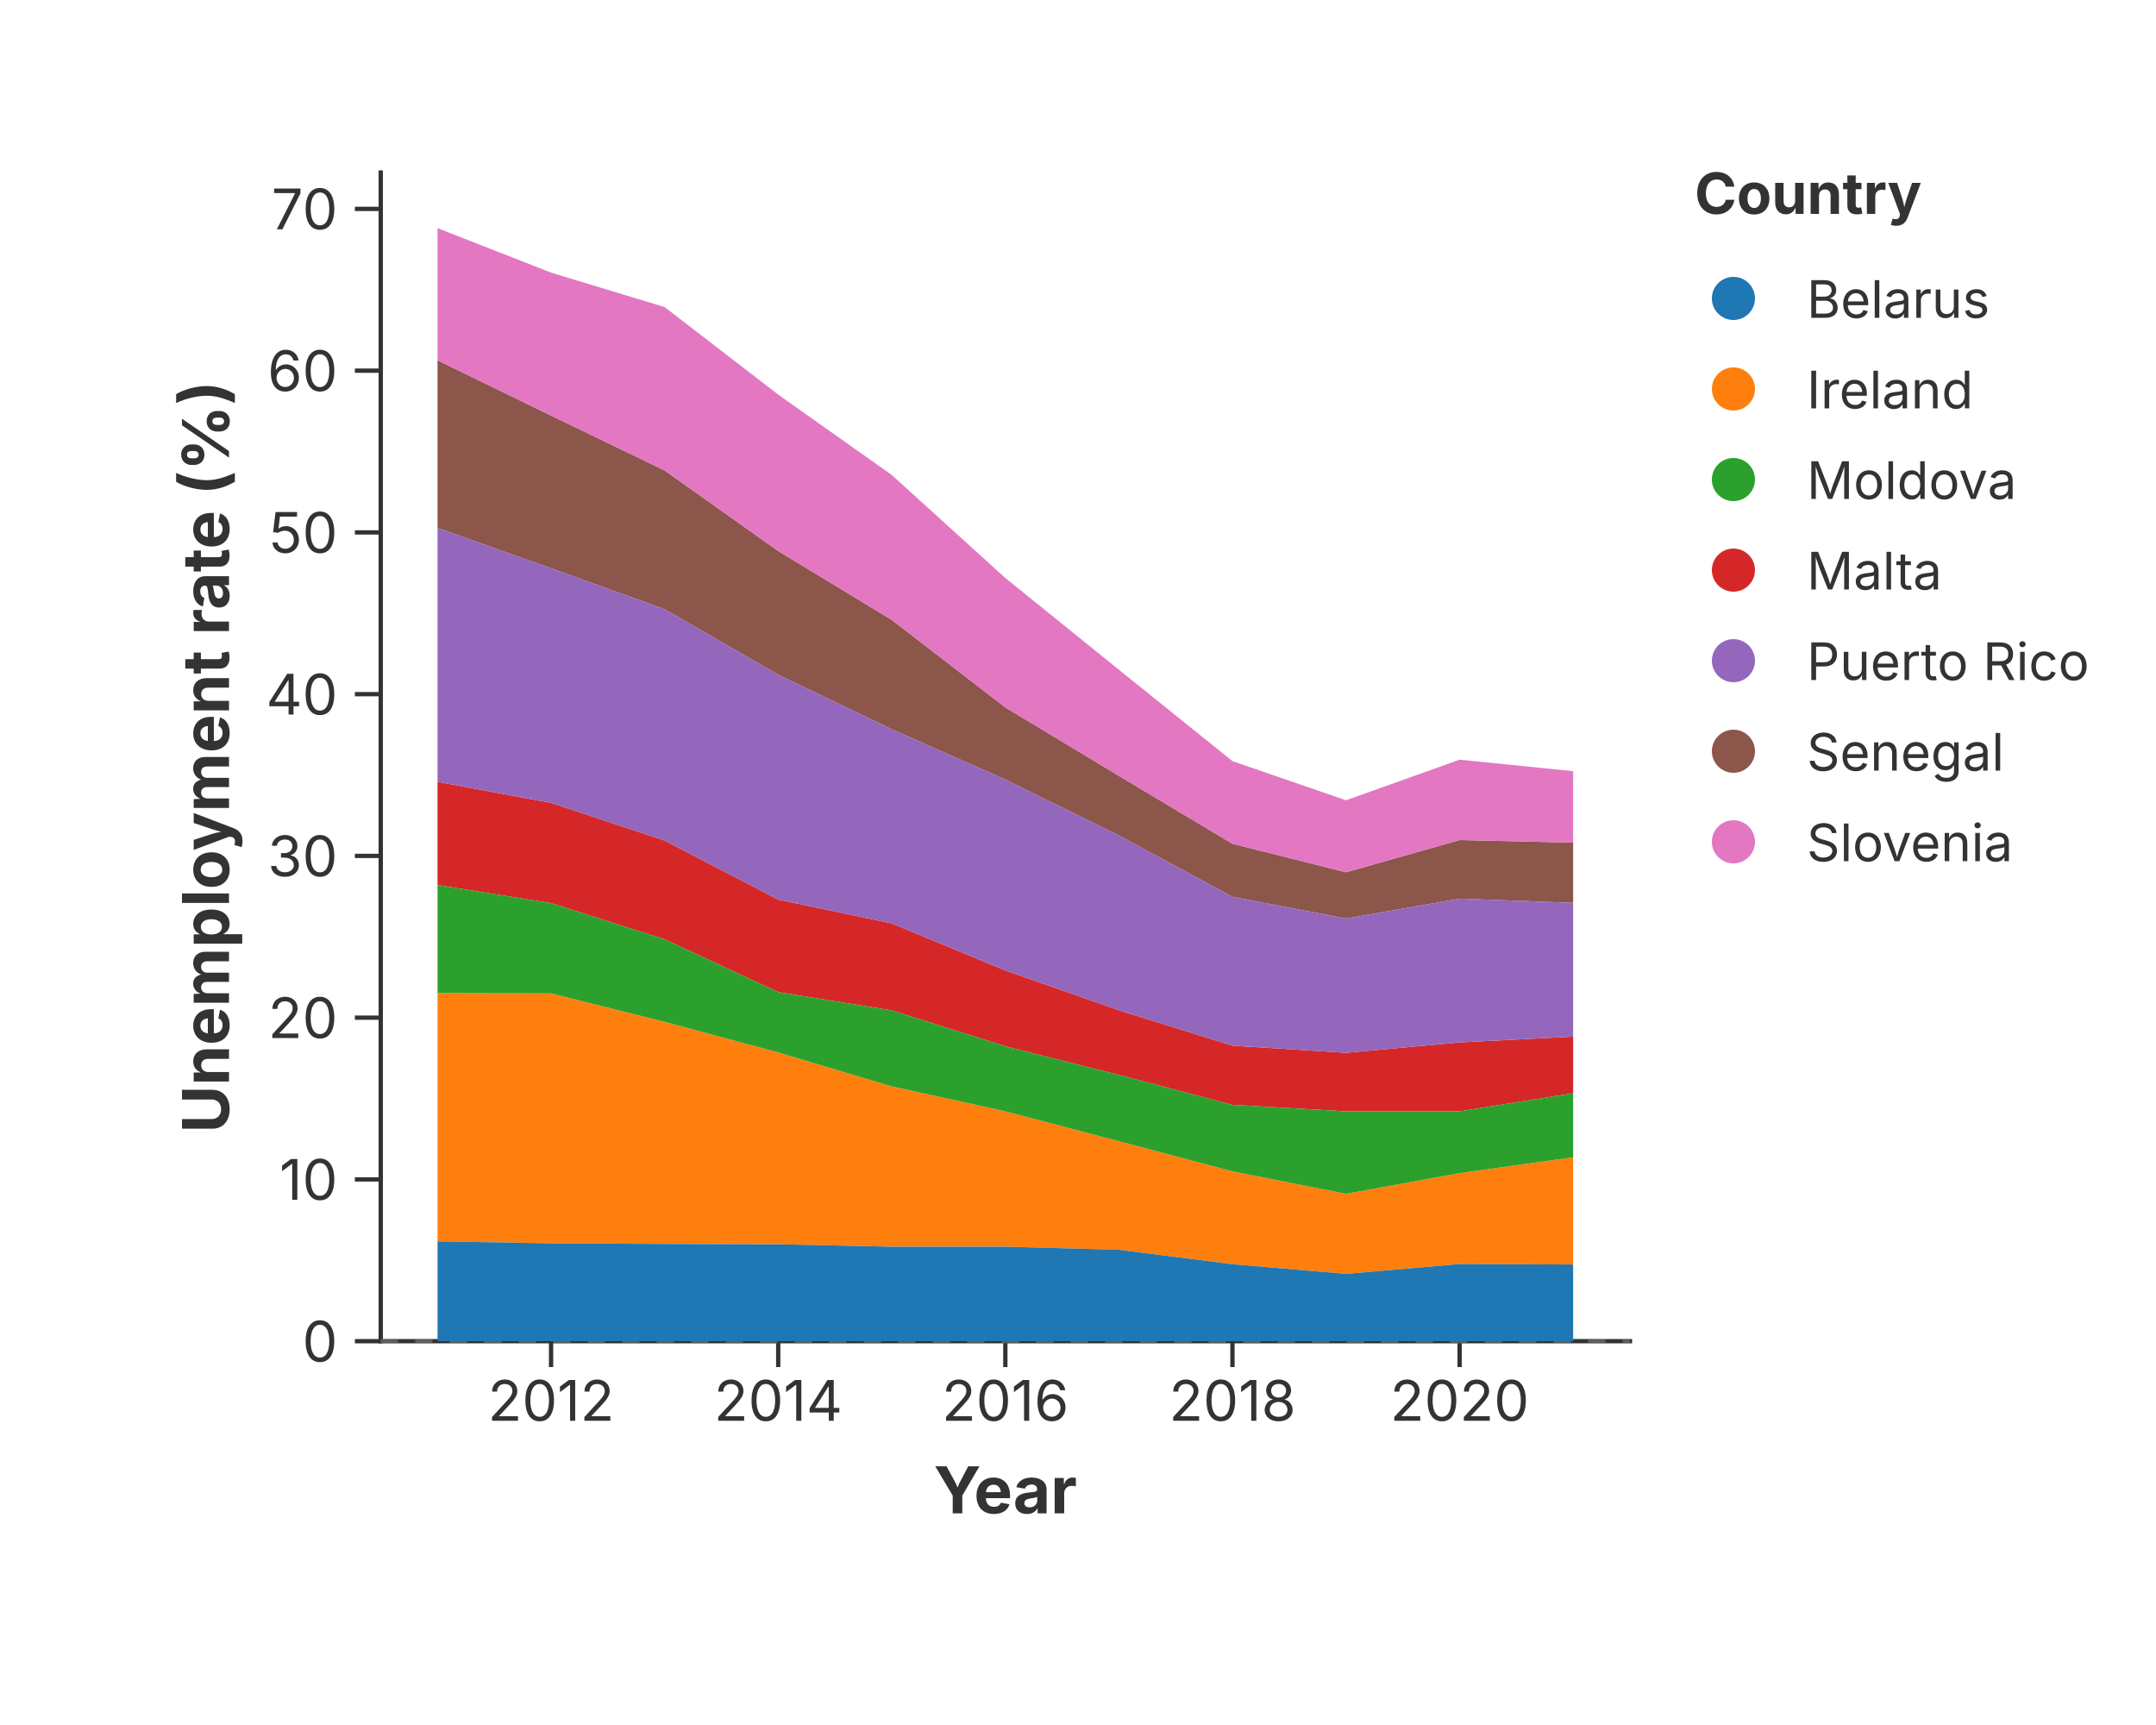
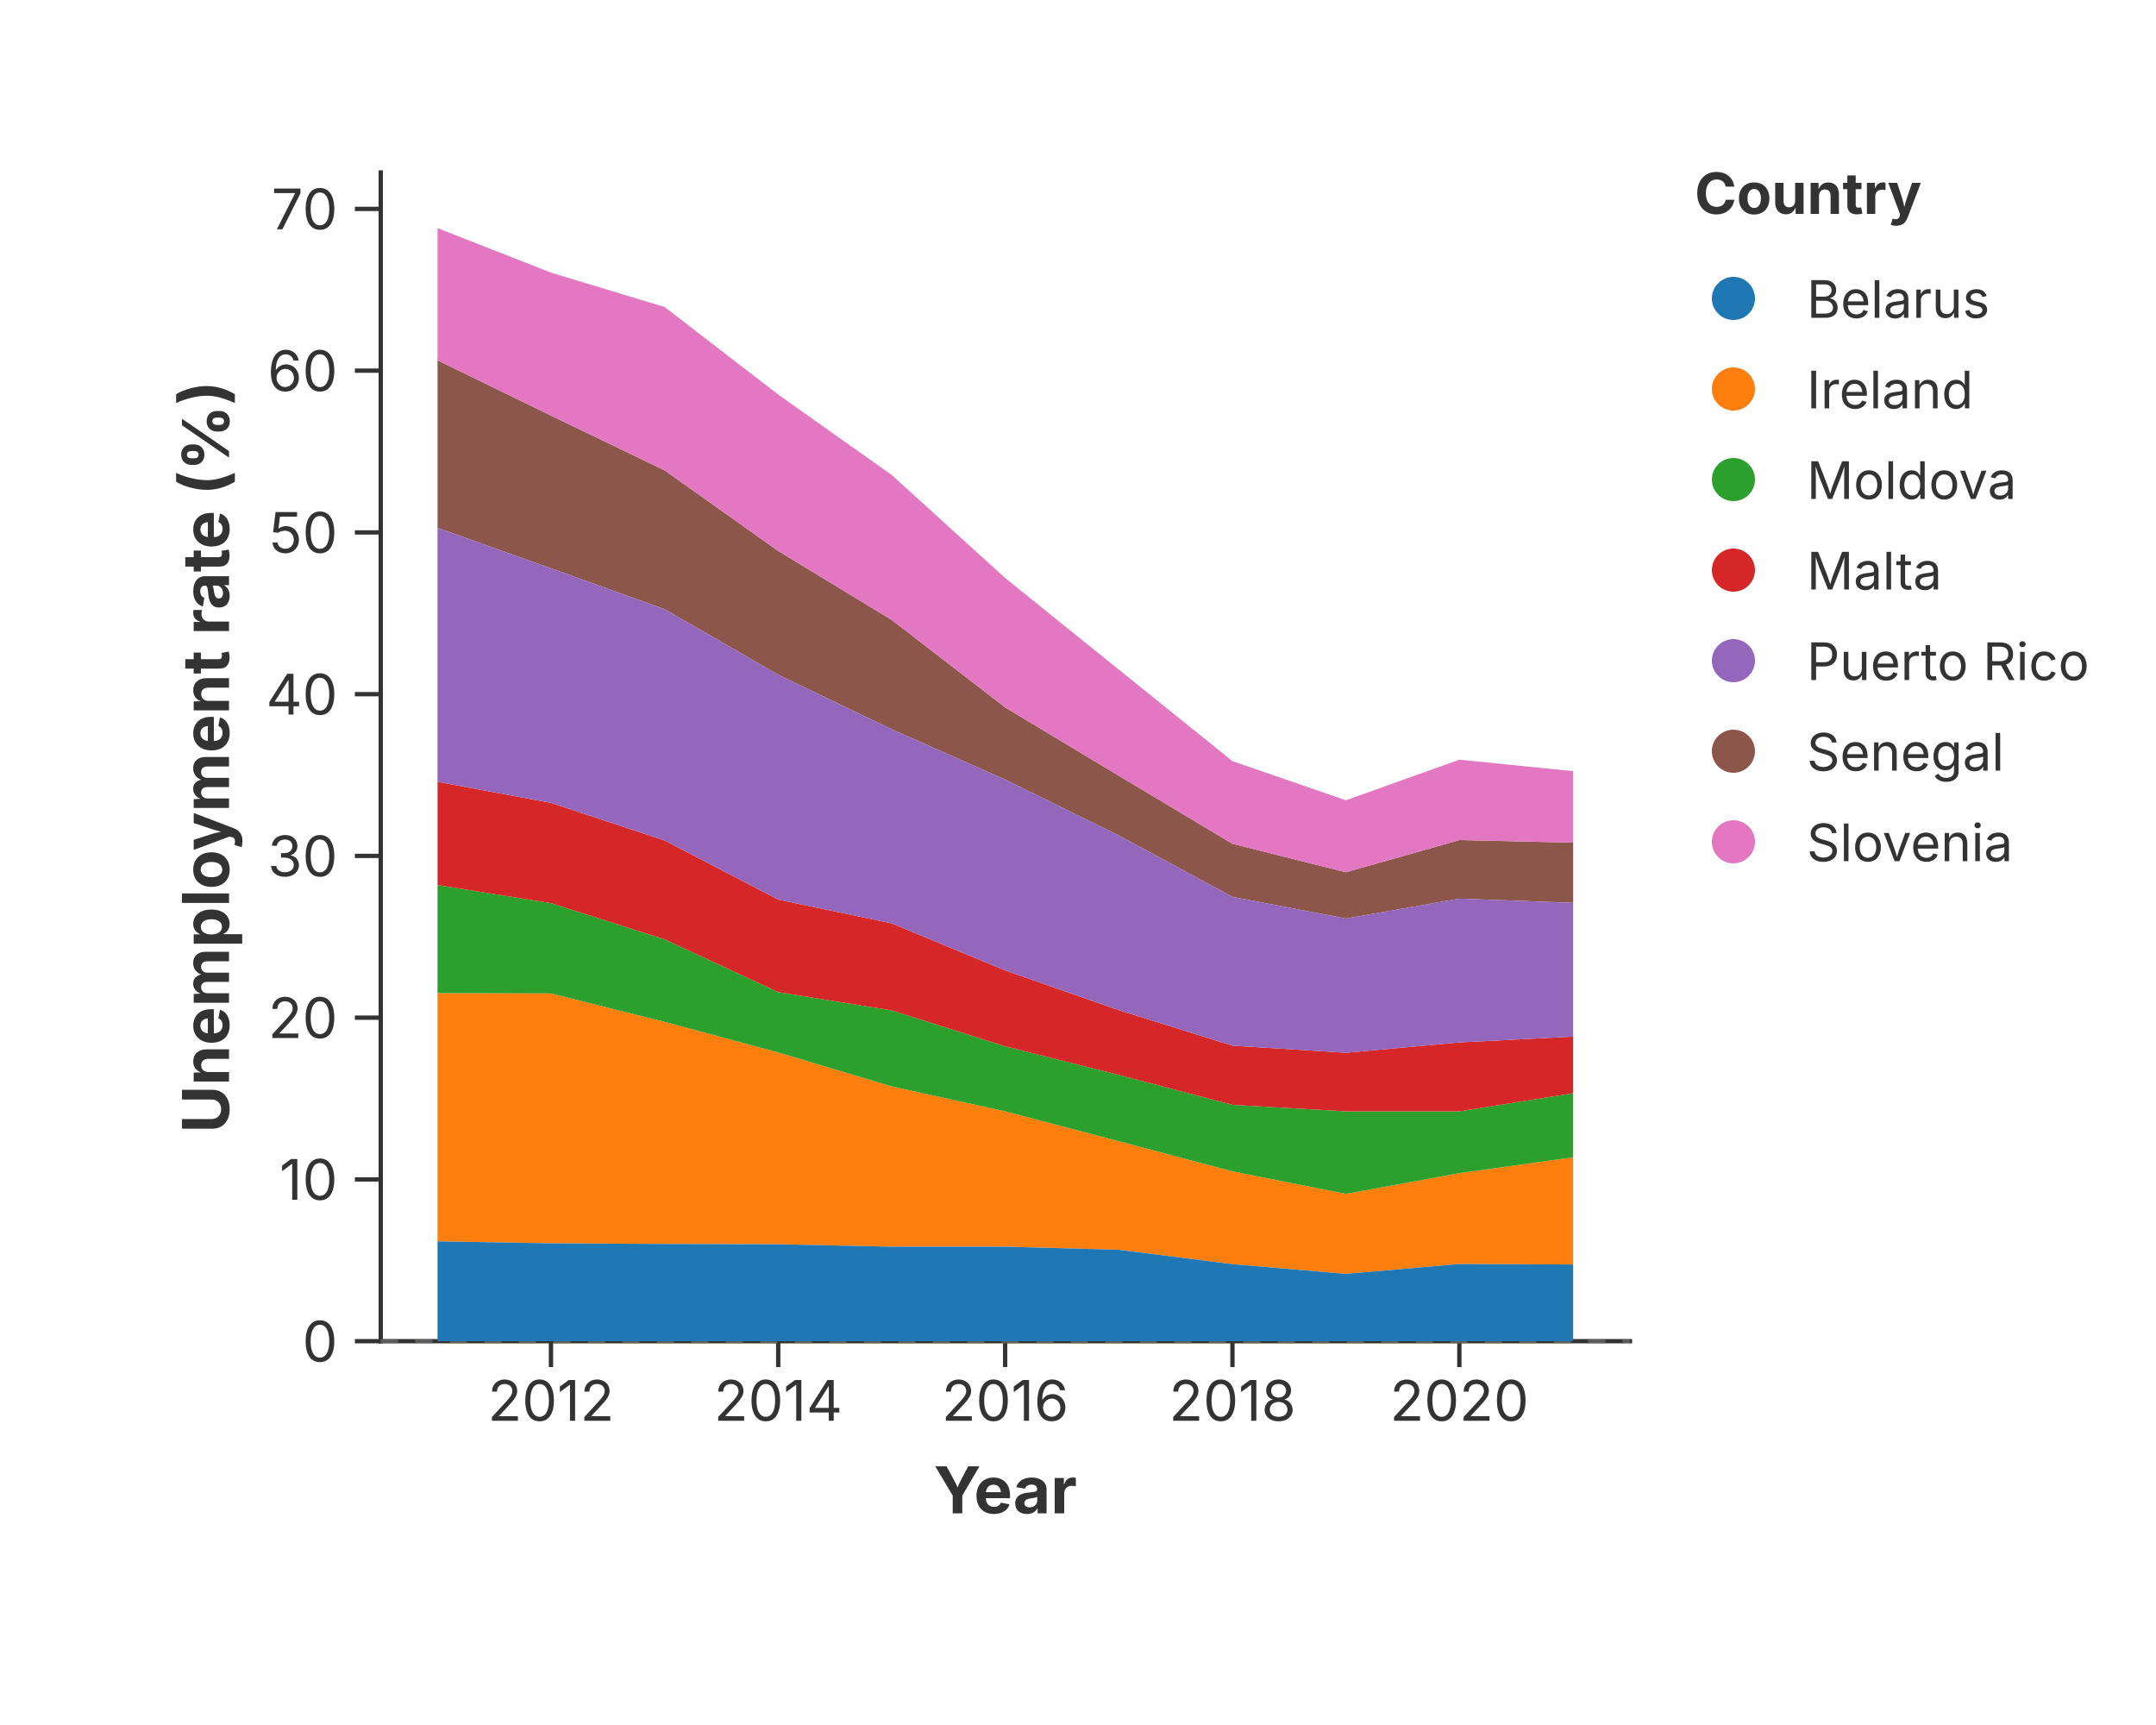
<svg xmlns="http://www.w3.org/2000/svg" width="500" height="400" viewBox="0 0 500 400">
  <rect width="100%" height="100%" fill="rgba(255,255,255,1.000)" />
  <line x1="88.30" y1="311.00" x2="378.00" y2="311.00" stroke="rgba(51,51,51,1.000)" stroke-width="1" stroke-linecap="square" />
-   <line x1="127.80" y1="311.00" x2="127.80" y2="317.00" stroke="rgba(51,51,51,1.000)" stroke-width="1.0" />
-   <text x="127.80" y="320.00" font-size="13" font-family="Inter, -apple-system, BlinkMacSystemFont, 'Segoe UI', Roboto, Helvetica, Arial, 'PingFang SC', 'Microsoft YaHei', Ubuntu, Cantarell, 'Noto Sans', sans-serif" fill="rgba(51,51,51,1.000)" text-anchor="middle" dominant-baseline="hanging">2012</text>
+   <line x1="127.78" y1="311.00" x2="127.78" y2="317.00" stroke="rgba(51,51,51,1.000)" stroke-width="1.0" />
+   <text x="127.78" y="320.00" font-size="13" font-family="Inter, -apple-system, BlinkMacSystemFont, 'Segoe UI', Roboto, Helvetica, Arial, 'PingFang SC', 'Microsoft YaHei', Ubuntu, Cantarell, 'Noto Sans', sans-serif" fill="rgba(51,51,51,1.000)" text-anchor="middle" dominant-baseline="hanging">2012</text>
  <line x1="180.48" y1="311.00" x2="180.48" y2="317.00" stroke="rgba(51,51,51,1.000)" stroke-width="1.0" />
  <text x="180.48" y="320.00" font-size="13" font-family="Inter, -apple-system, BlinkMacSystemFont, 'Segoe UI', Roboto, Helvetica, Arial, 'PingFang SC', 'Microsoft YaHei', Ubuntu, Cantarell, 'Noto Sans', sans-serif" fill="rgba(51,51,51,1.000)" text-anchor="middle" dominant-baseline="hanging">2014</text>
-   <line x1="233.15" y1="311.00" x2="233.15" y2="317.00" stroke="rgba(51,51,51,1.000)" stroke-width="1.0" />
-   <text x="233.15" y="320.00" font-size="13" font-family="Inter, -apple-system, BlinkMacSystemFont, 'Segoe UI', Roboto, Helvetica, Arial, 'PingFang SC', 'Microsoft YaHei', Ubuntu, Cantarell, 'Noto Sans', sans-serif" fill="rgba(51,51,51,1.000)" text-anchor="middle" dominant-baseline="hanging">2016</text>
+   <line x1="233.11" y1="311.00" x2="233.11" y2="317.00" stroke="rgba(51,51,51,1.000)" stroke-width="1.0" />
+   <text x="233.11" y="320.00" font-size="13" font-family="Inter, -apple-system, BlinkMacSystemFont, 'Segoe UI', Roboto, Helvetica, Arial, 'PingFang SC', 'Microsoft YaHei', Ubuntu, Cantarell, 'Noto Sans', sans-serif" fill="rgba(51,51,51,1.000)" text-anchor="middle" dominant-baseline="hanging">2016</text>
  <line x1="285.82" y1="311.00" x2="285.82" y2="317.00" stroke="rgba(51,51,51,1.000)" stroke-width="1.0" />
  <text x="285.82" y="320.00" font-size="13" font-family="Inter, -apple-system, BlinkMacSystemFont, 'Segoe UI', Roboto, Helvetica, Arial, 'PingFang SC', 'Microsoft YaHei', Ubuntu, Cantarell, 'Noto Sans', sans-serif" fill="rgba(51,51,51,1.000)" text-anchor="middle" dominant-baseline="hanging">2018</text>
-   <line x1="338.50" y1="311.00" x2="338.50" y2="317.00" stroke="rgba(51,51,51,1.000)" stroke-width="1.0" />
-   <text x="338.50" y="320.00" font-size="13" font-family="Inter, -apple-system, BlinkMacSystemFont, 'Segoe UI', Roboto, Helvetica, Arial, 'PingFang SC', 'Microsoft YaHei', Ubuntu, Cantarell, 'Noto Sans', sans-serif" fill="rgba(51,51,51,1.000)" text-anchor="middle" dominant-baseline="hanging">2020</text>
+   <line x1="338.44" y1="311.00" x2="338.44" y2="317.00" stroke="rgba(51,51,51,1.000)" stroke-width="1.0" />
+   <text x="338.44" y="320.00" font-size="13" font-family="Inter, -apple-system, BlinkMacSystemFont, 'Segoe UI', Roboto, Helvetica, Arial, 'PingFang SC', 'Microsoft YaHei', Ubuntu, Cantarell, 'Noto Sans', sans-serif" fill="rgba(51,51,51,1.000)" text-anchor="middle" dominant-baseline="hanging">2020</text>
  <text x="233.15" y="340.00" text-anchor="middle" font-size="15" font-family="Inter, -apple-system, BlinkMacSystemFont, 'Segoe UI', Roboto, Helvetica, Arial, 'PingFang SC', 'Microsoft YaHei', Ubuntu, Cantarell, 'Noto Sans', sans-serif" fill="rgba(51,51,51,1.000)" font-weight="bold" dominant-baseline="hanging">Year</text>
  <line x1="88.30" y1="40.00" x2="88.30" y2="311.00" stroke="rgba(51,51,51,1.000)" stroke-width="1" stroke-linecap="square" />
  <line x1="88.30" y1="311.00" x2="82.30" y2="311.00" stroke="rgba(51,51,51,1.000)" stroke-width="1.0" />
  <text x="78.30" y="311.00" font-size="13" font-family="Inter, -apple-system, BlinkMacSystemFont, 'Segoe UI', Roboto, Helvetica, Arial, 'PingFang SC', 'Microsoft YaHei', Ubuntu, Cantarell, 'Noto Sans', sans-serif" fill="rgba(51,51,51,1.000)" text-anchor="end" dominant-baseline="central">0</text>
  <line x1="88.30" y1="273.49" x2="82.30" y2="273.49" stroke="rgba(51,51,51,1.000)" stroke-width="1.0" />
  <text x="78.30" y="273.49" font-size="13" font-family="Inter, -apple-system, BlinkMacSystemFont, 'Segoe UI', Roboto, Helvetica, Arial, 'PingFang SC', 'Microsoft YaHei', Ubuntu, Cantarell, 'Noto Sans', sans-serif" fill="rgba(51,51,51,1.000)" text-anchor="end" dominant-baseline="central">10</text>
  <line x1="88.30" y1="235.98" x2="82.30" y2="235.98" stroke="rgba(51,51,51,1.000)" stroke-width="1.0" />
  <text x="78.30" y="235.98" font-size="13" font-family="Inter, -apple-system, BlinkMacSystemFont, 'Segoe UI', Roboto, Helvetica, Arial, 'PingFang SC', 'Microsoft YaHei', Ubuntu, Cantarell, 'Noto Sans', sans-serif" fill="rgba(51,51,51,1.000)" text-anchor="end" dominant-baseline="central">20</text>
  <line x1="88.30" y1="198.47" x2="82.30" y2="198.47" stroke="rgba(51,51,51,1.000)" stroke-width="1.0" />
  <text x="78.30" y="198.47" font-size="13" font-family="Inter, -apple-system, BlinkMacSystemFont, 'Segoe UI', Roboto, Helvetica, Arial, 'PingFang SC', 'Microsoft YaHei', Ubuntu, Cantarell, 'Noto Sans', sans-serif" fill="rgba(51,51,51,1.000)" text-anchor="end" dominant-baseline="central">30</text>
  <line x1="88.30" y1="160.97" x2="82.30" y2="160.97" stroke="rgba(51,51,51,1.000)" stroke-width="1.0" />
  <text x="78.30" y="160.97" font-size="13" font-family="Inter, -apple-system, BlinkMacSystemFont, 'Segoe UI', Roboto, Helvetica, Arial, 'PingFang SC', 'Microsoft YaHei', Ubuntu, Cantarell, 'Noto Sans', sans-serif" fill="rgba(51,51,51,1.000)" text-anchor="end" dominant-baseline="central">40</text>
  <line x1="88.30" y1="123.46" x2="82.30" y2="123.46" stroke="rgba(51,51,51,1.000)" stroke-width="1.0" />
  <text x="78.30" y="123.46" font-size="13" font-family="Inter, -apple-system, BlinkMacSystemFont, 'Segoe UI', Roboto, Helvetica, Arial, 'PingFang SC', 'Microsoft YaHei', Ubuntu, Cantarell, 'Noto Sans', sans-serif" fill="rgba(51,51,51,1.000)" text-anchor="end" dominant-baseline="central">50</text>
  <line x1="88.30" y1="85.95" x2="82.30" y2="85.95" stroke="rgba(51,51,51,1.000)" stroke-width="1.0" />
  <text x="78.30" y="85.95" font-size="13" font-family="Inter, -apple-system, BlinkMacSystemFont, 'Segoe UI', Roboto, Helvetica, Arial, 'PingFang SC', 'Microsoft YaHei', Ubuntu, Cantarell, 'Noto Sans', sans-serif" fill="rgba(51,51,51,1.000)" text-anchor="end" dominant-baseline="central">60</text>
  <line x1="88.30" y1="48.44" x2="82.30" y2="48.44" stroke="rgba(51,51,51,1.000)" stroke-width="1.0" />
  <text x="78.30" y="48.44" font-size="13" font-family="Inter, -apple-system, BlinkMacSystemFont, 'Segoe UI', Roboto, Helvetica, Arial, 'PingFang SC', 'Microsoft YaHei', Ubuntu, Cantarell, 'Noto Sans', sans-serif" fill="rgba(51,51,51,1.000)" text-anchor="end" dominant-baseline="central">70</text>
  <text x="47.50" y="175.50" text-anchor="middle" font-size="15" font-family="Inter, -apple-system, BlinkMacSystemFont, 'Segoe UI', Roboto, Helvetica, Arial, 'PingFang SC', 'Microsoft YaHei', Ubuntu, Cantarell, 'Noto Sans', sans-serif" fill="rgba(51,51,51,1.000)" font-weight="bold" transform="rotate(-90, 47.50, 175.50)" dominant-baseline="middle">Unemployment rate (%)</text>
  <defs>
    <clipPath id="plot-clip-area">
      <rect x="88.300" y="40.000" width="289.700" height="271.000" />
    </clipPath>
  </defs>
  <line x1="88.300" y1="311.000" x2="378.000" y2="311.000" stroke="rgba(136,136,136,1.000)" stroke-width="1.000" stroke-opacity="0.500" stroke-dasharray="4.0,4.0" />
-   <polygon points="101.468,181.296 127.805,186.172 154.141,194.912 180.477,208.602 206.814,214.116 233.150,225.031 259.486,234.258 285.823,242.472 312.159,244.123 338.495,241.722 364.832,240.372 364.832,253.500 338.495,257.701 312.159,257.701 285.823,256.200 259.486,249.261 233.150,242.622 206.814,234.295 180.477,230.057 154.141,217.829 127.805,209.427 101.468,205.226" fill="rgba(214,39,40,1.000)" stroke="none" stroke-width="0.000" fill-opacity="1.000" stroke-opacity="0.000" clip-path="url(#plot-clip-area)" />
-   <polygon points="101.468,230.282 127.805,230.357 154.141,236.958 180.477,244.048 206.814,251.924 233.150,257.701 259.486,264.640 285.823,271.616 312.159,276.830 338.495,272.029 364.832,268.353 364.832,293.221 338.495,293.108 312.159,295.397 285.823,293.146 259.486,289.808 233.150,289.095 206.814,289.095 180.477,288.532 154.141,288.457 127.805,288.307 101.468,287.857" fill="rgba(255,127,14,1.000)" stroke="none" stroke-width="0.000" fill-opacity="1.000" stroke-opacity="0.000" clip-path="url(#plot-clip-area)" />
-   <polygon points="101.468,83.549 127.805,96.377 154.141,109.092 180.477,127.772 206.814,143.750 233.150,164.042 259.486,179.908 285.823,195.662 312.159,202.263 338.495,194.799 364.832,195.399 364.832,209.352 338.495,208.377 312.159,212.991 285.823,207.964 259.486,193.749 233.150,180.771 206.814,169.106 180.477,156.465 154.141,141.275 127.805,131.785 101.468,122.408" fill="rgba(140,86,75,1.000)" stroke="none" stroke-width="0.000" fill-opacity="1.000" stroke-opacity="0.000" clip-path="url(#plot-clip-area)" />
-   <polygon points="101.468,122.408 127.805,131.785 154.141,141.275 180.477,156.465 206.814,169.106 233.150,180.771 259.486,193.749 285.823,207.964 312.159,212.991 338.495,208.377 364.832,209.352 364.832,240.372 338.495,241.722 312.159,244.123 285.823,242.472 259.486,234.258 233.150,225.031 206.814,214.116 180.477,208.602 154.141,194.912 127.805,186.172 101.468,181.296" fill="rgba(148,103,189,1.000)" stroke="none" stroke-width="0.000" fill-opacity="1.000" stroke-opacity="0.000" clip-path="url(#plot-clip-area)" />
-   <polygon points="101.468,52.905 127.805,63.220 154.141,71.209 180.477,91.501 206.814,110.143 233.150,134.035 259.486,155.303 285.823,176.495 312.159,185.572 338.495,176.157 364.832,178.820 364.832,195.399 338.495,194.799 312.159,202.263 285.823,195.662 259.486,179.908 233.150,164.042 206.814,143.750 180.477,127.772 154.141,109.092 127.805,96.377 101.468,83.549" fill="rgba(227,119,194,1.000)" stroke="none" stroke-width="0.000" fill-opacity="1.000" stroke-opacity="0.000" clip-path="url(#plot-clip-area)" />
-   <polygon points="101.468,205.226 127.805,209.427 154.141,217.829 180.477,230.057 206.814,234.295 233.150,242.622 259.486,249.261 285.823,256.200 312.159,257.701 338.495,257.701 364.832,253.500 364.832,268.353 338.495,272.029 312.159,276.830 285.823,271.616 259.486,264.640 233.150,257.701 206.814,251.924 180.477,244.048 154.141,236.958 127.805,230.357 101.468,230.282" fill="rgba(44,160,44,1.000)" stroke="none" stroke-width="0.000" fill-opacity="1.000" stroke-opacity="0.000" clip-path="url(#plot-clip-area)" />
-   <polygon points="101.468,287.857 127.805,288.307 154.141,288.457 180.477,288.532 206.814,289.095 233.150,289.095 259.486,289.808 285.823,293.146 312.159,295.397 338.495,293.108 364.832,293.221 364.832,311.000 338.495,311.000 312.159,311.000 285.823,311.000 259.486,311.000 233.150,311.000 206.814,311.000 180.477,311.000 154.141,311.000 127.805,311.000 101.468,311.000" fill="rgba(31,119,180,1.000)" stroke="none" stroke-width="0.000" fill-opacity="1.000" stroke-opacity="0.000" clip-path="url(#plot-clip-area)" />
+   <polygon points="101.468,83.549 127.783,96.377 154.170,109.092 180.484,127.772 206.799,143.750 233.114,164.042 259.501,179.908 285.816,195.662 312.130,202.263 338.445,194.799 364.832,195.399 364.832,209.352 338.445,208.377 312.130,212.991 285.816,207.964 259.501,193.749 233.114,180.771 206.799,169.106 180.484,156.465 154.170,141.275 127.783,131.785 101.468,122.408" fill="rgba(140,86,75,1.000)" stroke="none" stroke-width="0.000" fill-opacity="1.000" stroke-opacity="0.000" clip-path="url(#plot-clip-area)" />
+   <polygon points="101.468,52.905 127.783,63.220 154.170,71.209 180.484,91.501 206.799,110.143 233.114,134.035 259.501,155.303 285.816,176.495 312.130,185.572 338.445,176.157 364.832,178.820 364.832,195.399 338.445,194.799 312.130,202.263 285.816,195.662 259.501,179.908 233.114,164.042 206.799,143.750 180.484,127.772 154.170,109.092 127.783,96.377 101.468,83.549" fill="rgba(227,119,194,1.000)" stroke="none" stroke-width="0.000" fill-opacity="1.000" stroke-opacity="0.000" clip-path="url(#plot-clip-area)" />
+   <polygon points="101.468,230.282 127.783,230.357 154.170,236.958 180.484,244.048 206.799,251.924 233.114,257.701 259.501,264.640 285.816,271.616 312.130,276.830 338.445,272.029 364.832,268.353 364.832,293.221 338.445,293.108 312.130,295.397 285.816,293.146 259.501,289.808 233.114,289.095 206.799,289.095 180.484,288.532 154.170,288.457 127.783,288.307 101.468,287.857" fill="rgba(255,127,14,1.000)" stroke="none" stroke-width="0.000" fill-opacity="1.000" stroke-opacity="0.000" clip-path="url(#plot-clip-area)" />
+   <polygon points="101.468,287.857 127.783,288.307 154.170,288.457 180.484,288.532 206.799,289.095 233.114,289.095 259.501,289.808 285.816,293.146 312.130,295.397 338.445,293.108 364.832,293.221 364.832,311.000 338.445,311.000 312.130,311.000 285.816,311.000 259.501,311.000 233.114,311.000 206.799,311.000 180.484,311.000 154.170,311.000 127.783,311.000 101.468,311.000" fill="rgba(31,119,180,1.000)" stroke="none" stroke-width="0.000" fill-opacity="1.000" stroke-opacity="0.000" clip-path="url(#plot-clip-area)" />
+   <polygon points="101.468,205.226 127.783,209.427 154.170,217.829 180.484,230.057 206.799,234.295 233.114,242.622 259.501,249.261 285.816,256.200 312.130,257.701 338.445,257.701 364.832,253.500 364.832,268.353 338.445,272.029 312.130,276.830 285.816,271.616 259.501,264.640 233.114,257.701 206.799,251.924 180.484,244.048 154.170,236.958 127.783,230.357 101.468,230.282" fill="rgba(44,160,44,1.000)" stroke="none" stroke-width="0.000" fill-opacity="1.000" stroke-opacity="0.000" clip-path="url(#plot-clip-area)" />
+   <polygon points="101.468,181.296 127.783,186.172 154.170,194.912 180.484,208.602 206.799,214.116 233.114,225.031 259.501,234.258 285.816,242.472 312.130,244.123 338.445,241.722 364.832,240.372 364.832,253.500 338.445,257.701 312.130,257.701 285.816,256.200 259.501,249.261 233.114,242.622 206.799,234.295 180.484,230.057 154.170,217.829 127.783,209.427 101.468,205.226" fill="rgba(214,39,40,1.000)" stroke="none" stroke-width="0.000" fill-opacity="1.000" stroke-opacity="0.000" clip-path="url(#plot-clip-area)" />
+   <polygon points="101.468,122.408 127.783,131.785 154.170,141.275 180.484,156.465 206.799,169.106 233.114,180.771 259.501,193.749 285.816,207.964 312.130,212.991 338.445,208.377 364.832,209.352 364.832,240.372 338.445,241.722 312.130,244.123 285.816,242.472 259.501,234.258 233.114,225.031 206.799,214.116 180.484,208.602 154.170,194.912 127.783,186.172 101.468,181.296" fill="rgba(148,103,189,1.000)" stroke="none" stroke-width="0.000" fill-opacity="1.000" stroke-opacity="0.000" clip-path="url(#plot-clip-area)" />
  <text x="393.000" y="49.600" font-size="13.2" font-family="Inter, -apple-system, BlinkMacSystemFont, 'Segoe UI', Roboto, Helvetica, Arial, 'PingFang SC', 'Microsoft YaHei', Ubuntu, Cantarell, 'Noto Sans', sans-serif" fill="rgba(51,51,51,1.000)" fill-opacity="1.000" text-anchor="start" font-weight="bold">Country</text>
  <circle cx="402.000" cy="69.200" r="5.000" fill="rgba(31,119,180,1.000)" stroke="none" stroke-width="0.000" fill-opacity="1.000" stroke-opacity="1.000" />
  <text x="419.000" y="73.700" font-size="12.0" font-family="Inter, -apple-system, BlinkMacSystemFont, 'Segoe UI', Roboto, Helvetica, Arial, 'PingFang SC', 'Microsoft YaHei', Ubuntu, Cantarell, 'Noto Sans', sans-serif" fill="rgba(51,51,51,1.000)" fill-opacity="1.000" text-anchor="start" font-weight="normal">Belarus</text>
  <circle cx="402.000" cy="90.200" r="5.000" fill="rgba(255,127,14,1.000)" stroke="none" stroke-width="0.000" fill-opacity="1.000" stroke-opacity="1.000" />
  <text x="419.000" y="94.700" font-size="12.0" font-family="Inter, -apple-system, BlinkMacSystemFont, 'Segoe UI', Roboto, Helvetica, Arial, 'PingFang SC', 'Microsoft YaHei', Ubuntu, Cantarell, 'Noto Sans', sans-serif" fill="rgba(51,51,51,1.000)" fill-opacity="1.000" text-anchor="start" font-weight="normal">Ireland</text>
  <circle cx="402.000" cy="111.200" r="5.000" fill="rgba(44,160,44,1.000)" stroke="none" stroke-width="0.000" fill-opacity="1.000" stroke-opacity="1.000" />
  <text x="419.000" y="115.700" font-size="12.0" font-family="Inter, -apple-system, BlinkMacSystemFont, 'Segoe UI', Roboto, Helvetica, Arial, 'PingFang SC', 'Microsoft YaHei', Ubuntu, Cantarell, 'Noto Sans', sans-serif" fill="rgba(51,51,51,1.000)" fill-opacity="1.000" text-anchor="start" font-weight="normal">Moldova</text>
  <circle cx="402.000" cy="132.200" r="5.000" fill="rgba(214,39,40,1.000)" stroke="none" stroke-width="0.000" fill-opacity="1.000" stroke-opacity="1.000" />
  <text x="419.000" y="136.700" font-size="12.0" font-family="Inter, -apple-system, BlinkMacSystemFont, 'Segoe UI', Roboto, Helvetica, Arial, 'PingFang SC', 'Microsoft YaHei', Ubuntu, Cantarell, 'Noto Sans', sans-serif" fill="rgba(51,51,51,1.000)" fill-opacity="1.000" text-anchor="start" font-weight="normal">Malta</text>
  <circle cx="402.000" cy="153.200" r="5.000" fill="rgba(148,103,189,1.000)" stroke="none" stroke-width="0.000" fill-opacity="1.000" stroke-opacity="1.000" />
  <text x="419.000" y="157.700" font-size="12.0" font-family="Inter, -apple-system, BlinkMacSystemFont, 'Segoe UI', Roboto, Helvetica, Arial, 'PingFang SC', 'Microsoft YaHei', Ubuntu, Cantarell, 'Noto Sans', sans-serif" fill="rgba(51,51,51,1.000)" fill-opacity="1.000" text-anchor="start" font-weight="normal">Puerto Rico</text>
  <circle cx="402.000" cy="174.200" r="5.000" fill="rgba(140,86,75,1.000)" stroke="none" stroke-width="0.000" fill-opacity="1.000" stroke-opacity="1.000" />
  <text x="419.000" y="178.700" font-size="12.0" font-family="Inter, -apple-system, BlinkMacSystemFont, 'Segoe UI', Roboto, Helvetica, Arial, 'PingFang SC', 'Microsoft YaHei', Ubuntu, Cantarell, 'Noto Sans', sans-serif" fill="rgba(51,51,51,1.000)" fill-opacity="1.000" text-anchor="start" font-weight="normal">Senegal</text>
  <circle cx="402.000" cy="195.200" r="5.000" fill="rgba(227,119,194,1.000)" stroke="none" stroke-width="0.000" fill-opacity="1.000" stroke-opacity="1.000" />
  <text x="419.000" y="199.700" font-size="12.0" font-family="Inter, -apple-system, BlinkMacSystemFont, 'Segoe UI', Roboto, Helvetica, Arial, 'PingFang SC', 'Microsoft YaHei', Ubuntu, Cantarell, 'Noto Sans', sans-serif" fill="rgba(51,51,51,1.000)" fill-opacity="1.000" text-anchor="start" font-weight="normal">Slovenia</text>
</svg>
